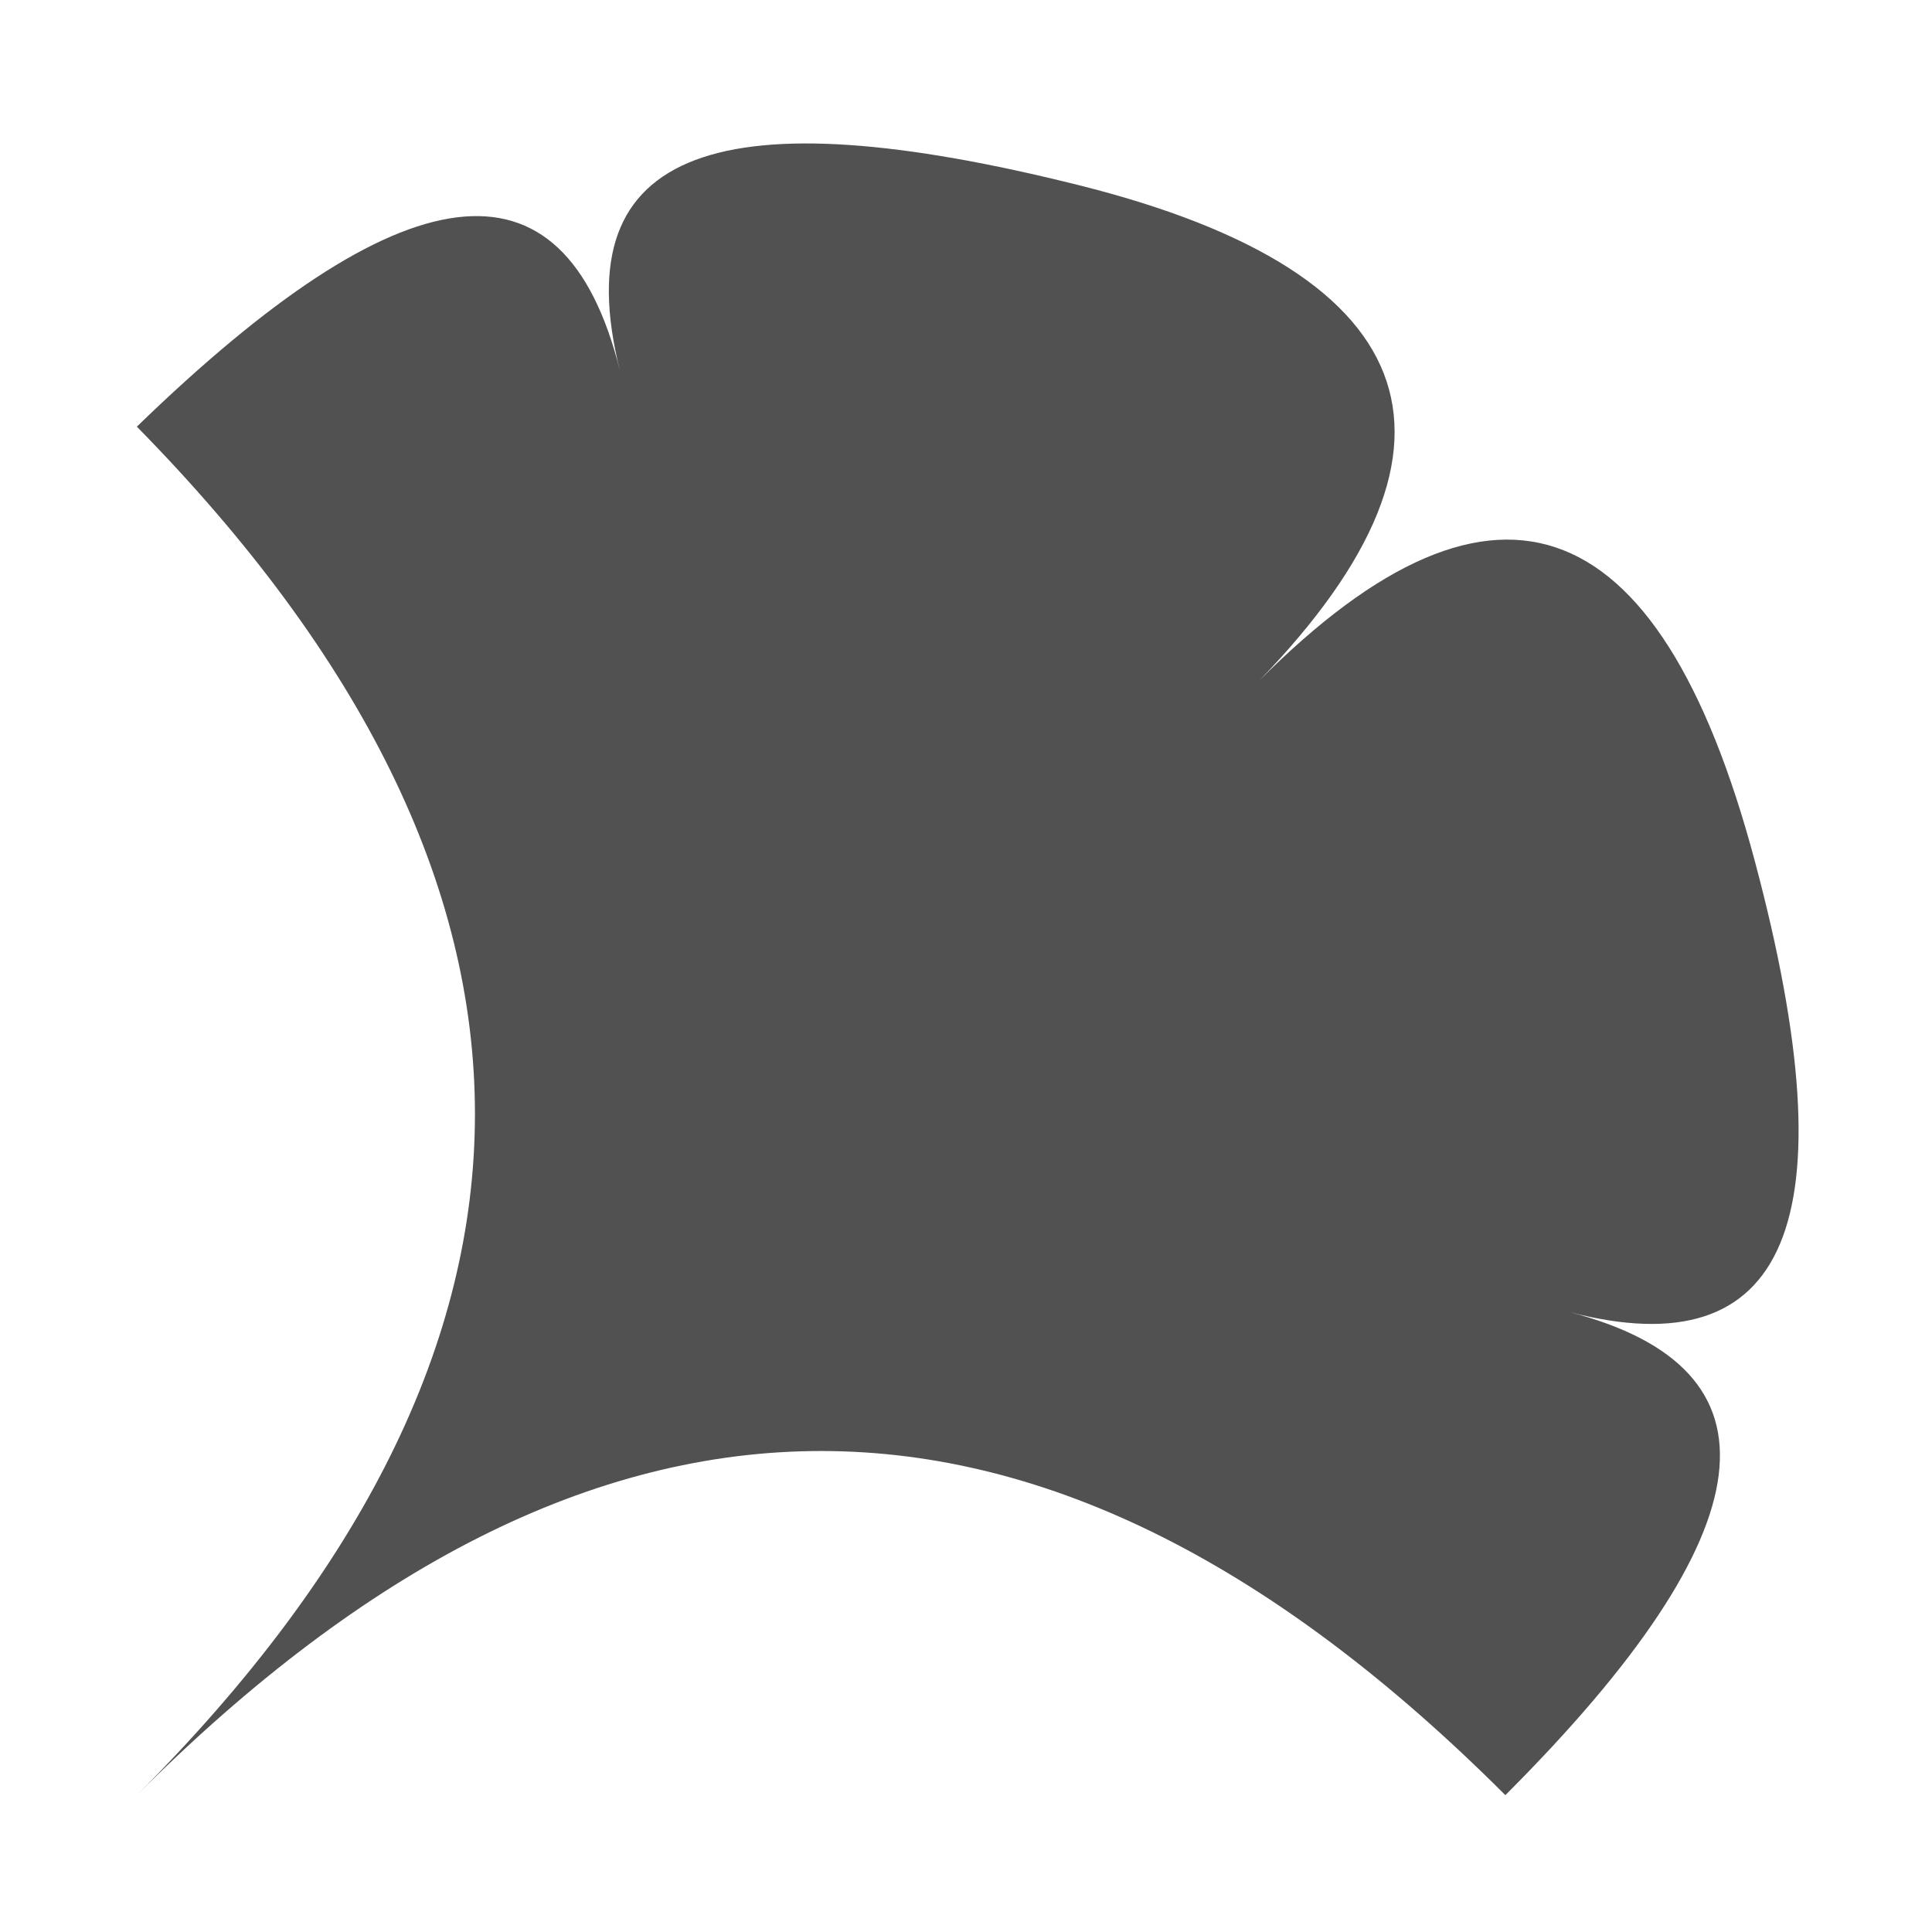
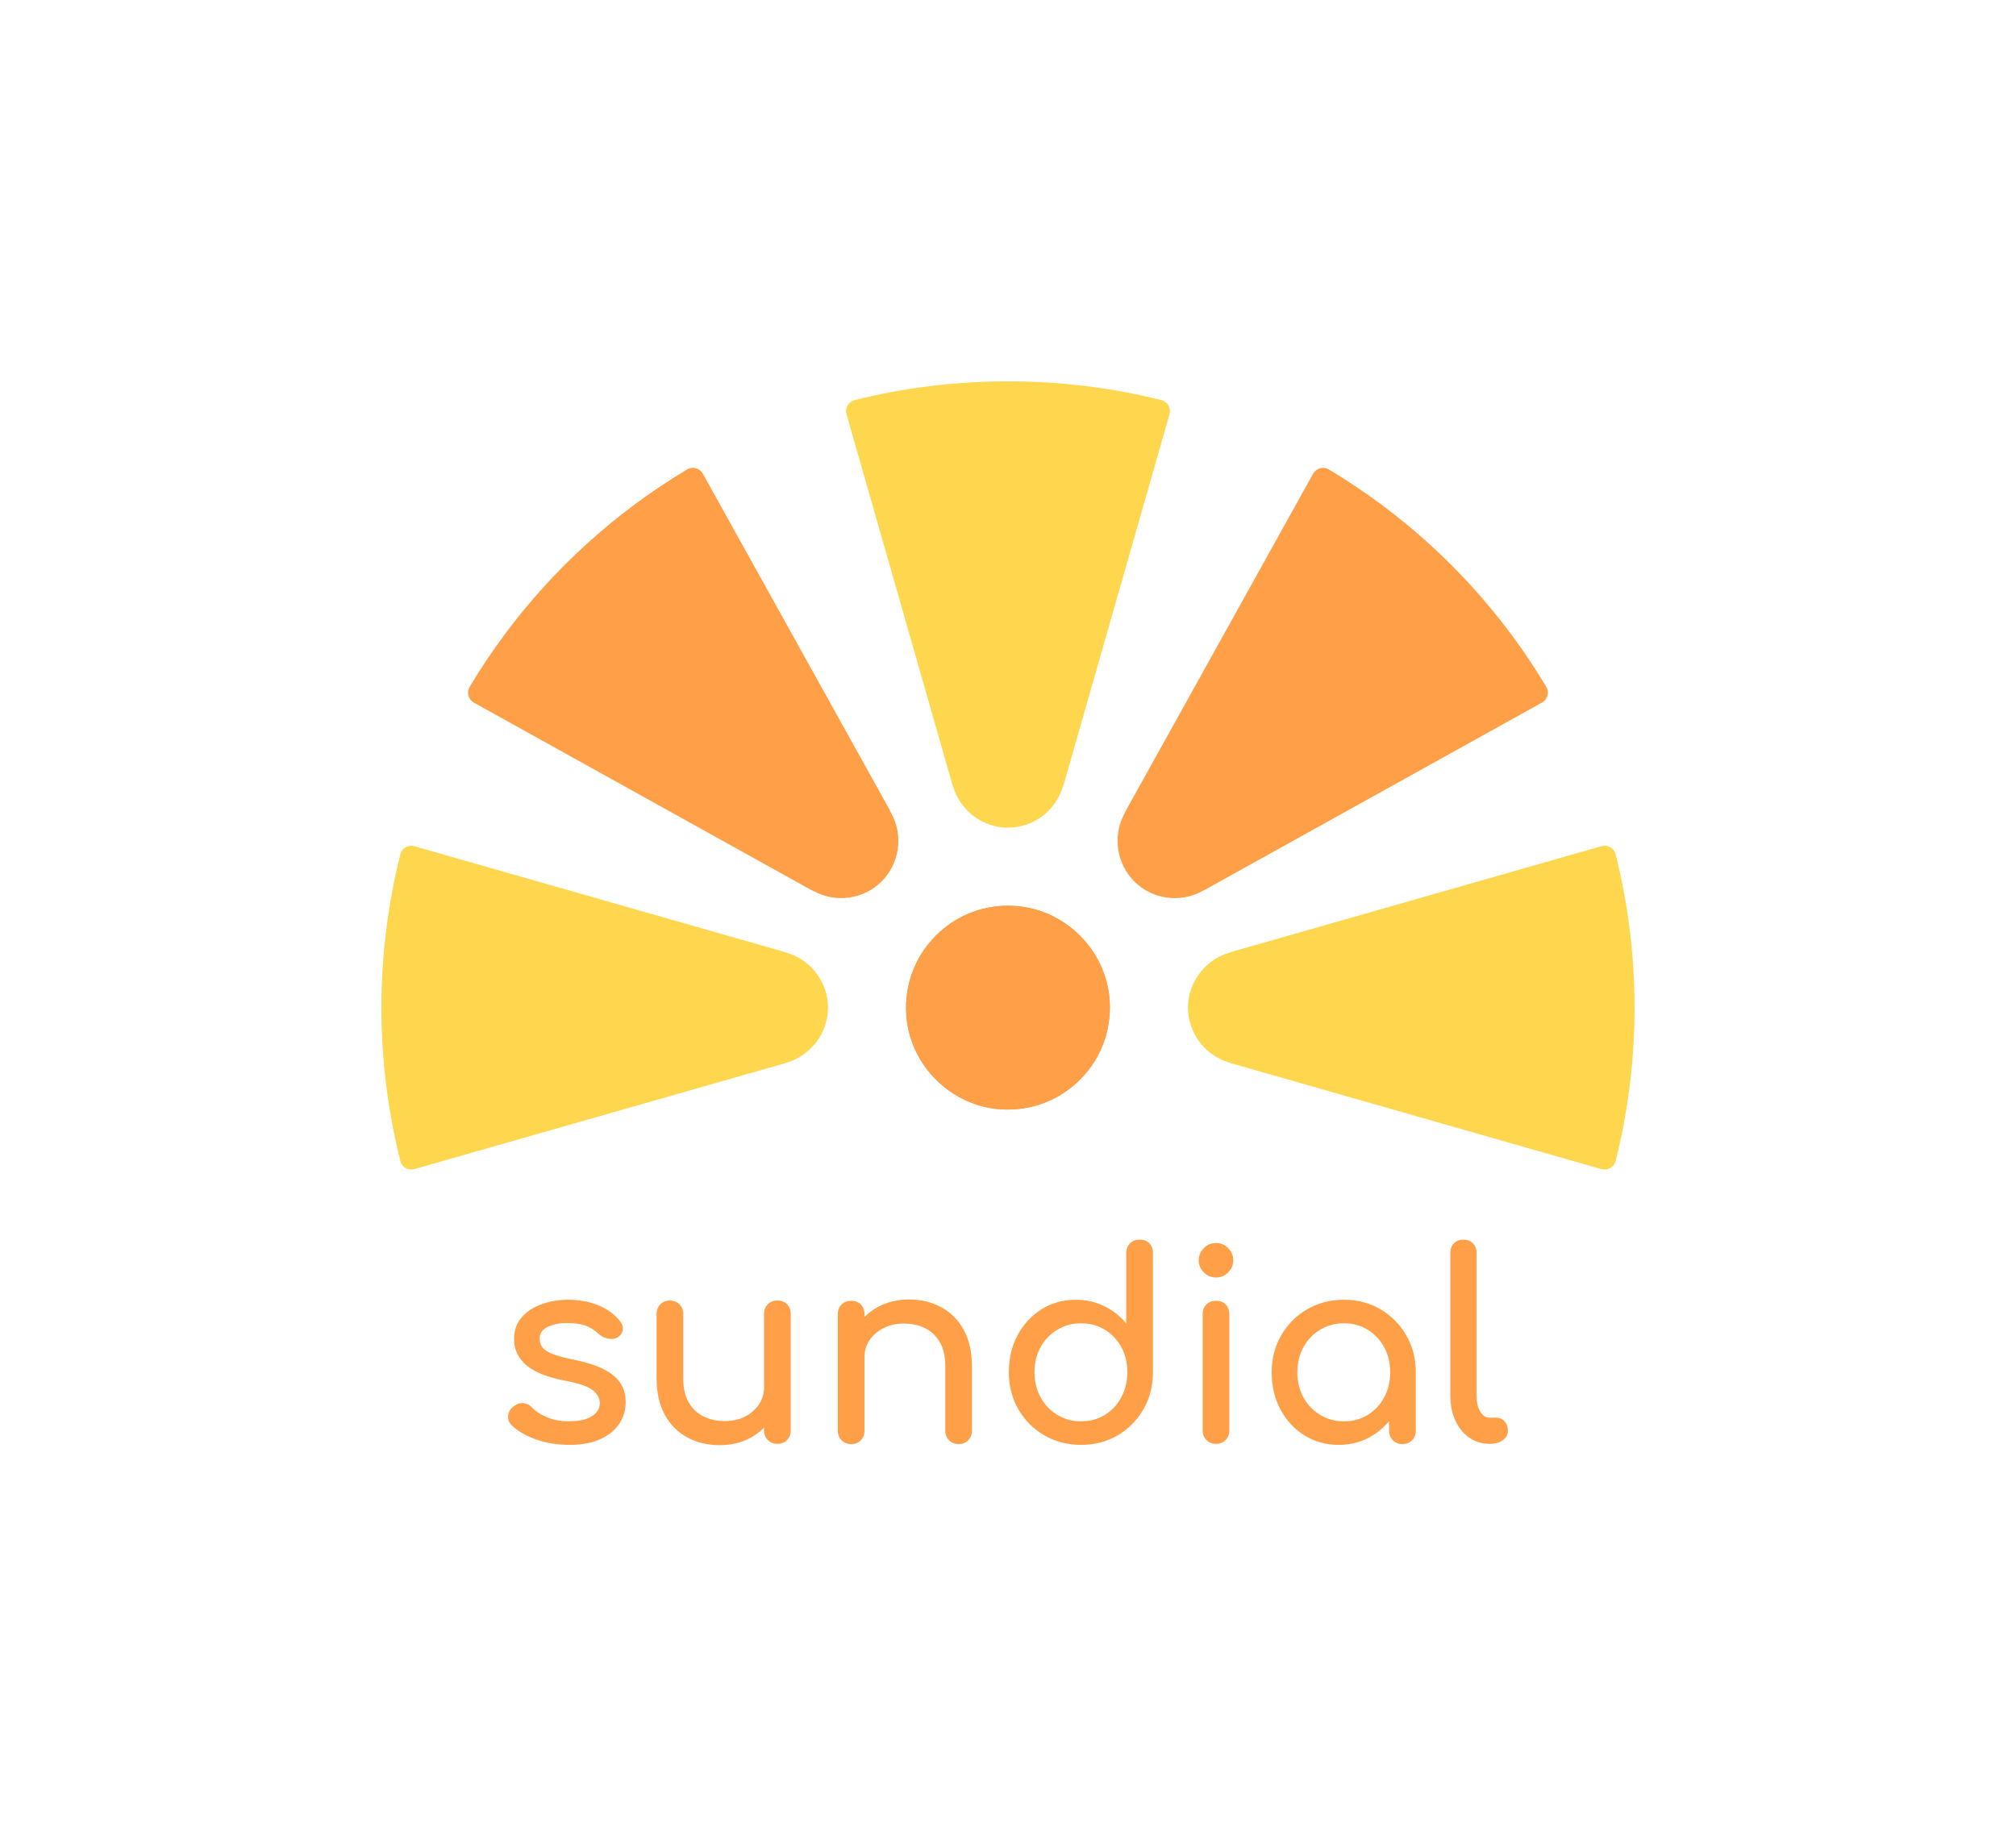
- <svg xmlns="http://www.w3.org/2000/svg" version="1.1" x="0px" y="0px" width="24px" height="24px" viewBox="0 0 24 24">
-   <style type="text/css">
- 	.st0{fill:#515151;}
- </style>
-   <path class="st0" d="M1.7,22.3c5.7-5.7,11.3-5.7,17,0c3.3-3.3,3.5-5.3,0.8-6c2.7,0.7,3.5-1.1,2.3-5.6s-3.3-5.2-6.3-2.1  c3-3,2.3-5.2-2.1-6.3S7,1.8,7.7,4.6C7,1.8,5,2.1,1.7,5.3C7.3,11,7.3,16.7,1.7,22.3" />
+ <svg xmlns="http://www.w3.org/2000/svg" viewBox="102.505 111.715 370 335.275">
+   <svg id="Layer_2" dataName="Layer 2" viewBox="0.01 0.01 497.28 312.84" height="144.688" width="230" y="181.715" x="172.505" preserveAspectRatio="xMinYMin" style="overflow: visible;">
+     <path class="cls-1" d="m177.22,248.6c0,9.97-6.69,18.92-16.3,21.78l-.96.33L13.14,312.66c-1.2.33-2.44.18-3.52-.42-1.05-.6-1.81-1.6-2.08-2.74-5-19.83-7.53-40.31-7.53-60.89s2.53-41.1,7.53-60.92c.27-1.15,1.02-2.14,2.08-2.74.69-.39,1.48-.6,2.26-.6.42,0,.84.06,1.27.18l146.7,41.91,1.08.39c9.61,2.8,16.3,11.75,16.3,21.78Z" style="fill: #FED74F; fill-opacity: 1;" />
+     <path class="cls-3" d="m198.52,198.5c-7.05,7.08-18.14,8.65-26.91,3.86l-.96-.42L36.73,127.54c-1.08-.6-1.87-1.6-2.17-2.8-.33-1.18-.15-2.38.45-3.44,8.47-14.19,18.41-27.6,29.59-39.89,5.33-5.88,11.03-11.57,16.87-16.87,12.26-11.15,25.7-21.12,39.89-29.59,1.02-.6,2.23-.78,3.41-.45,1.2.3,2.2,1.08,2.8,2.17l74.3,133.72-.06.03.6,1.14c4.79,8.8,3.19,19.86-3.89,26.94Z" style="fill: #FFA048; fill-opacity: 1;" />
+     <path class="cls-2" d="m288.76,243.27c-1.14-8.98-5.39-17.11-11.57-23.29-6.2-6.17-14.37-10.39-23.35-11.51-1.72-.21-3.47-.34-5.15-.34-10.76,0-21,4.19-28.66,11.87-8.89,8.92-13.07,21.24-11.51,33.83,2.26,17.93,16.93,32.6,34.83,34.86,12.62,1.6,24.98-2.62,33.9-11.54,8.92-8.92,13.1-21.27,11.51-33.9Z" style="fill: #FFA048; fill-opacity: 1;" />
+     <path class="cls-2" d="m277.25,277.16c-8.92,8.92-21.27,13.14-33.9,11.54-17.9-2.26-32.57-16.93-34.83-34.86-1.57-12.59,2.62-24.92,11.51-33.84,7.65-7.68,17.9-11.87,28.65-11.87,1.69,0,3.44.12,5.15.33,8.98,1.12,17.14,5.33,23.35,11.51,6.18,6.18,10.42,14.31,11.57,23.29,1.6,12.62-2.59,24.98-11.51,33.9Z" style="fill: #FFA048; fill-opacity: 1;" />
+     <path class="cls-1" d="m312.75,13.08l-41.91,146.7-.42,1.08c-2.8,9.61-11.78,16.3-21.75,16.3s-18.98-6.69-21.78-16.3l-.36-.96L184.57,13.08c-.36-1.18-.21-2.44.42-3.52.6-1.05,1.57-1.78,2.74-2.08,19.8-5,40.34-7.47,60.92-7.47s41.13,2.47,60.92,7.47c1.14.3,2.14,1.02,2.74,2.08.6,1.08.75,2.35.42,3.52Z" style="fill: #FED74F; fill-opacity: 1;" />
+     <path class="cls-3" d="m462.76,124.71c-.33,1.21-1.11,2.2-2.2,2.8l-133.86,74.36-.03-.03-.99.52c-8.8,4.79-19.85,3.22-26.9-3.86-7.08-7.08-8.68-18.14-3.92-26.93l.42-.9,74.45-133.99c.6-1.08,1.6-1.86,2.8-2.17,1.17-.33,2.38-.15,3.41.45,14.19,8.47,27.63,18.44,39.89,29.59,5.94,5.39,11.63,11.08,16.88,16.87,11.15,12.26,21.12,25.7,29.58,39.89.6,1.03.78,2.23.48,3.41Z" style="fill: #FFA048; fill-opacity: 1;" />
+     <path class="cls-1" d="m497.29,248.6c0,20.61-2.53,41.13-7.53,60.92-.27,1.15-1.02,2.11-2.08,2.71-1.08.63-2.32.78-3.52.45l-146.7-41.94-1.08-.36c-9.58-2.86-16.3-11.81-16.3-21.78s6.72-18.98,16.3-21.78l.96-.36,146.82-41.97c1.17-.33,2.44-.18,3.52.45,1.05.6,1.81,1.57,2.08,2.74,5,19.8,7.53,40.28,7.53,60.92Z" style="fill: #FED74F; fill-opacity: 1;" />
+   </svg>
+   <svg y="339.26" viewBox="2.603 4.8 183.497 37.73" x="195.751" height="37.73" width="183.497" style="overflow: visible;">
+     <g fill="#FFA048" fill-opacity="1" style="">
+       <path d="M13.87 42.48L13.87 42.48Q10.51 42.48 7.66 41.45Q4.80 40.42 3.22 38.83L3.22 38.83Q2.50 38.06 2.62 37.08Q2.74 36.10 3.55 35.47L3.55 35.47Q4.51 34.70 5.45 34.82Q6.38 34.94 7.06 35.66L7.06 35.66Q7.87 36.58 9.67 37.37Q11.47 38.16 13.68 38.16L13.68 38.16Q16.46 38.16 17.93 37.25Q19.39 36.34 19.44 34.90L19.44 34.90Q19.49 33.46 18.07 32.40Q16.66 31.34 12.91 30.67L12.91 30.67Q8.06 29.71 5.88 27.79Q3.70 25.87 3.70 23.09L3.70 23.09Q3.70 20.64 5.14 19.03Q6.58 17.42 8.83 16.63Q11.09 15.84 13.54 15.84L13.54 15.84Q16.70 15.84 19.15 16.85Q21.60 17.86 23.04 19.63L23.04 19.63Q23.71 20.40 23.66 21.24Q23.62 22.08 22.85 22.66L22.85 22.66Q22.08 23.18 21.02 22.99Q19.97 22.80 19.25 22.13L19.25 22.13Q18.05 20.98 16.66 20.54Q15.26 20.11 13.44 20.11L13.44 20.11Q11.33 20.11 9.86 20.83Q8.40 21.55 8.40 22.94L8.40 22.94Q8.40 23.81 8.86 24.50Q9.31 25.20 10.66 25.75Q12 26.30 14.59 26.83L14.59 26.83Q18.19 27.55 20.28 28.66Q22.37 29.76 23.28 31.22Q24.19 32.69 24.19 34.61L24.19 34.61Q24.19 36.82 23.02 38.59Q21.84 40.37 19.56 41.42Q17.28 42.48 13.87 42.48ZM41.42 42.53L41.42 42.53Q38.11 42.53 35.50 41.11Q32.88 39.70 31.37 36.96Q29.86 34.22 29.86 30.24L29.86 30.24L29.86 18.43Q29.86 17.38 30.55 16.68Q31.25 15.98 32.30 15.98L32.30 15.98Q33.36 15.98 34.06 16.68Q34.75 17.38 34.75 18.43L34.75 18.43L34.75 30.24Q34.75 32.93 35.76 34.68Q36.77 36.43 38.50 37.27Q40.22 38.11 42.38 38.11L42.38 38.11Q44.45 38.11 46.06 37.30Q47.66 36.48 48.62 35.09Q49.58 33.70 49.58 31.97L49.58 31.97L52.61 31.97Q52.61 34.94 51.14 37.34Q49.68 39.74 47.16 41.14Q44.64 42.53 41.42 42.53ZM52.03 42.29L52.03 42.29Q50.98 42.29 50.28 41.59Q49.58 40.90 49.58 39.84L49.58 39.84L49.58 18.43Q49.58 17.33 50.28 16.66Q50.98 15.98 52.03 15.98L52.03 15.98Q53.14 15.98 53.81 16.66Q54.48 17.33 54.48 18.43L54.48 18.43L54.48 39.84Q54.48 40.90 53.81 41.59Q53.14 42.29 52.03 42.29ZM85.30 42.34L85.30 42.34Q84.24 42.34 83.54 41.64Q82.85 40.94 82.85 39.89L82.85 39.89L82.85 28.08Q82.85 25.34 81.84 23.62Q80.83 21.89 79.13 21.05Q77.42 20.21 75.22 20.21L75.22 20.21Q73.20 20.21 71.57 21.02Q69.94 21.84 68.98 23.21Q68.02 24.58 68.02 26.35L68.02 26.35L64.99 26.35Q64.99 23.33 66.46 20.95Q67.92 18.58 70.46 17.18Q73.01 15.79 76.18 15.79L76.18 15.79Q79.49 15.79 82.10 17.21Q84.72 18.62 86.23 21.36Q87.74 24.10 87.74 28.08L87.74 28.08L87.74 39.89Q87.74 40.94 87.05 41.64Q86.35 42.34 85.30 42.34ZM65.57 42.34L65.57 42.34Q64.51 42.34 63.82 41.64Q63.12 40.94 63.12 39.89L63.12 39.89L63.12 18.48Q63.12 17.38 63.82 16.70Q64.51 16.03 65.57 16.03L65.57 16.03Q66.67 16.03 67.34 16.70Q68.02 17.38 68.02 18.48L68.02 18.48L68.02 39.89Q68.02 40.94 67.34 41.64Q66.67 42.34 65.57 42.34ZM107.76 42.48L107.76 42.48Q104.02 42.48 101.02 40.73Q98.02 38.98 96.26 35.95Q94.51 32.93 94.51 29.14L94.51 29.14Q94.51 25.34 96.12 22.34Q97.73 19.34 100.51 17.59Q103.30 15.84 106.80 15.84L106.80 15.84Q109.63 15.84 112.03 17.02Q114.43 18.19 116.06 20.21L116.06 20.21L116.06 7.25Q116.06 6.14 116.76 5.47Q117.46 4.80 118.51 4.80L118.51 4.80Q119.62 4.80 120.29 5.47Q120.96 6.14 120.96 7.25L120.96 7.25L120.96 29.14Q120.96 32.93 119.21 35.95Q117.46 38.98 114.48 40.73Q111.50 42.48 107.76 42.48ZM107.76 38.16L107.76 38.16Q110.21 38.16 112.13 36.98Q114.05 35.81 115.15 33.74Q116.26 31.68 116.26 29.14L116.26 29.14Q116.26 26.54 115.15 24.53Q114.05 22.51 112.13 21.34Q110.21 20.16 107.76 20.16L107.76 20.16Q105.36 20.16 103.42 21.34Q101.47 22.51 100.34 24.53Q99.22 26.54 99.22 29.14L99.22 29.14Q99.22 31.68 100.34 33.74Q101.47 35.81 103.42 36.98Q105.36 38.16 107.76 38.16ZM132.53 42.29L132.53 42.29Q131.47 42.29 130.78 41.59Q130.08 40.90 130.08 39.84L130.08 39.84L130.08 18.48Q130.08 17.38 130.78 16.70Q131.47 16.03 132.53 16.03L132.53 16.03Q133.63 16.03 134.30 16.70Q134.98 17.38 134.98 18.48L134.98 18.48L134.98 39.84Q134.98 40.90 134.30 41.59Q133.63 42.29 132.53 42.29ZM132.53 11.76L132.53 11.76Q131.23 11.76 130.30 10.82Q129.36 9.89 129.36 8.59L129.36 8.59Q129.36 7.30 130.30 6.36Q131.23 5.42 132.53 5.42L132.53 5.42Q133.82 5.42 134.76 6.36Q135.70 7.30 135.70 8.59L135.70 8.59Q135.70 9.89 134.76 10.82Q133.82 11.76 132.53 11.76ZM155.04 42.48L155.04 42.48Q151.54 42.48 148.75 40.73Q145.97 38.98 144.36 35.98Q142.75 32.98 142.75 29.18L142.75 29.18Q142.75 25.39 144.50 22.37Q146.26 19.34 149.26 17.59Q152.26 15.84 156 15.84L156 15.84Q159.74 15.84 162.72 17.59Q165.70 19.34 167.45 22.37Q169.20 25.39 169.20 29.18L169.20 29.18L167.33 29.18Q167.33 32.98 165.72 35.98Q164.11 38.98 161.33 40.73Q158.54 42.48 155.04 42.48ZM156 38.16L156 38.16Q158.45 38.16 160.37 36.98Q162.29 35.81 163.39 33.77Q164.50 31.73 164.50 29.18L164.50 29.18Q164.50 26.59 163.39 24.55Q162.29 22.51 160.37 21.34Q158.45 20.16 156 20.16L156 20.16Q153.60 20.16 151.66 21.34Q149.71 22.51 148.58 24.55Q147.46 26.59 147.46 29.18L147.46 29.18Q147.46 31.73 148.58 33.77Q149.71 35.81 151.66 36.98Q153.60 38.16 156 38.16ZM166.75 42.34L166.75 42.34Q165.70 42.34 165 41.64Q164.30 40.94 164.30 39.89L164.30 39.89L164.30 32.54L165.22 27.46L169.20 29.18L169.20 39.89Q169.20 40.94 168.50 41.64Q167.81 42.34 166.75 42.34ZM182.83 42.29L182.74 42.29Q180.62 42.29 178.99 41.14Q177.36 39.98 176.45 37.99Q175.54 36 175.54 33.41L175.54 33.41L175.54 7.20Q175.54 6.14 176.21 5.47Q176.88 4.80 177.94 4.80L177.94 4.80Q178.99 4.80 179.66 5.47Q180.34 6.14 180.34 7.20L180.34 7.20L180.34 33.41Q180.34 35.18 181.01 36.34Q181.68 37.49 182.74 37.49L182.74 37.49L183.94 37.49Q184.90 37.49 185.50 38.16Q186.10 38.83 186.10 39.89L186.10 39.89Q186.10 40.94 185.18 41.62Q184.27 42.29 182.83 42.29L182.83 42.29Z" transform="translate(0, 0)" />
+     </g>
+   </svg>
</svg>
